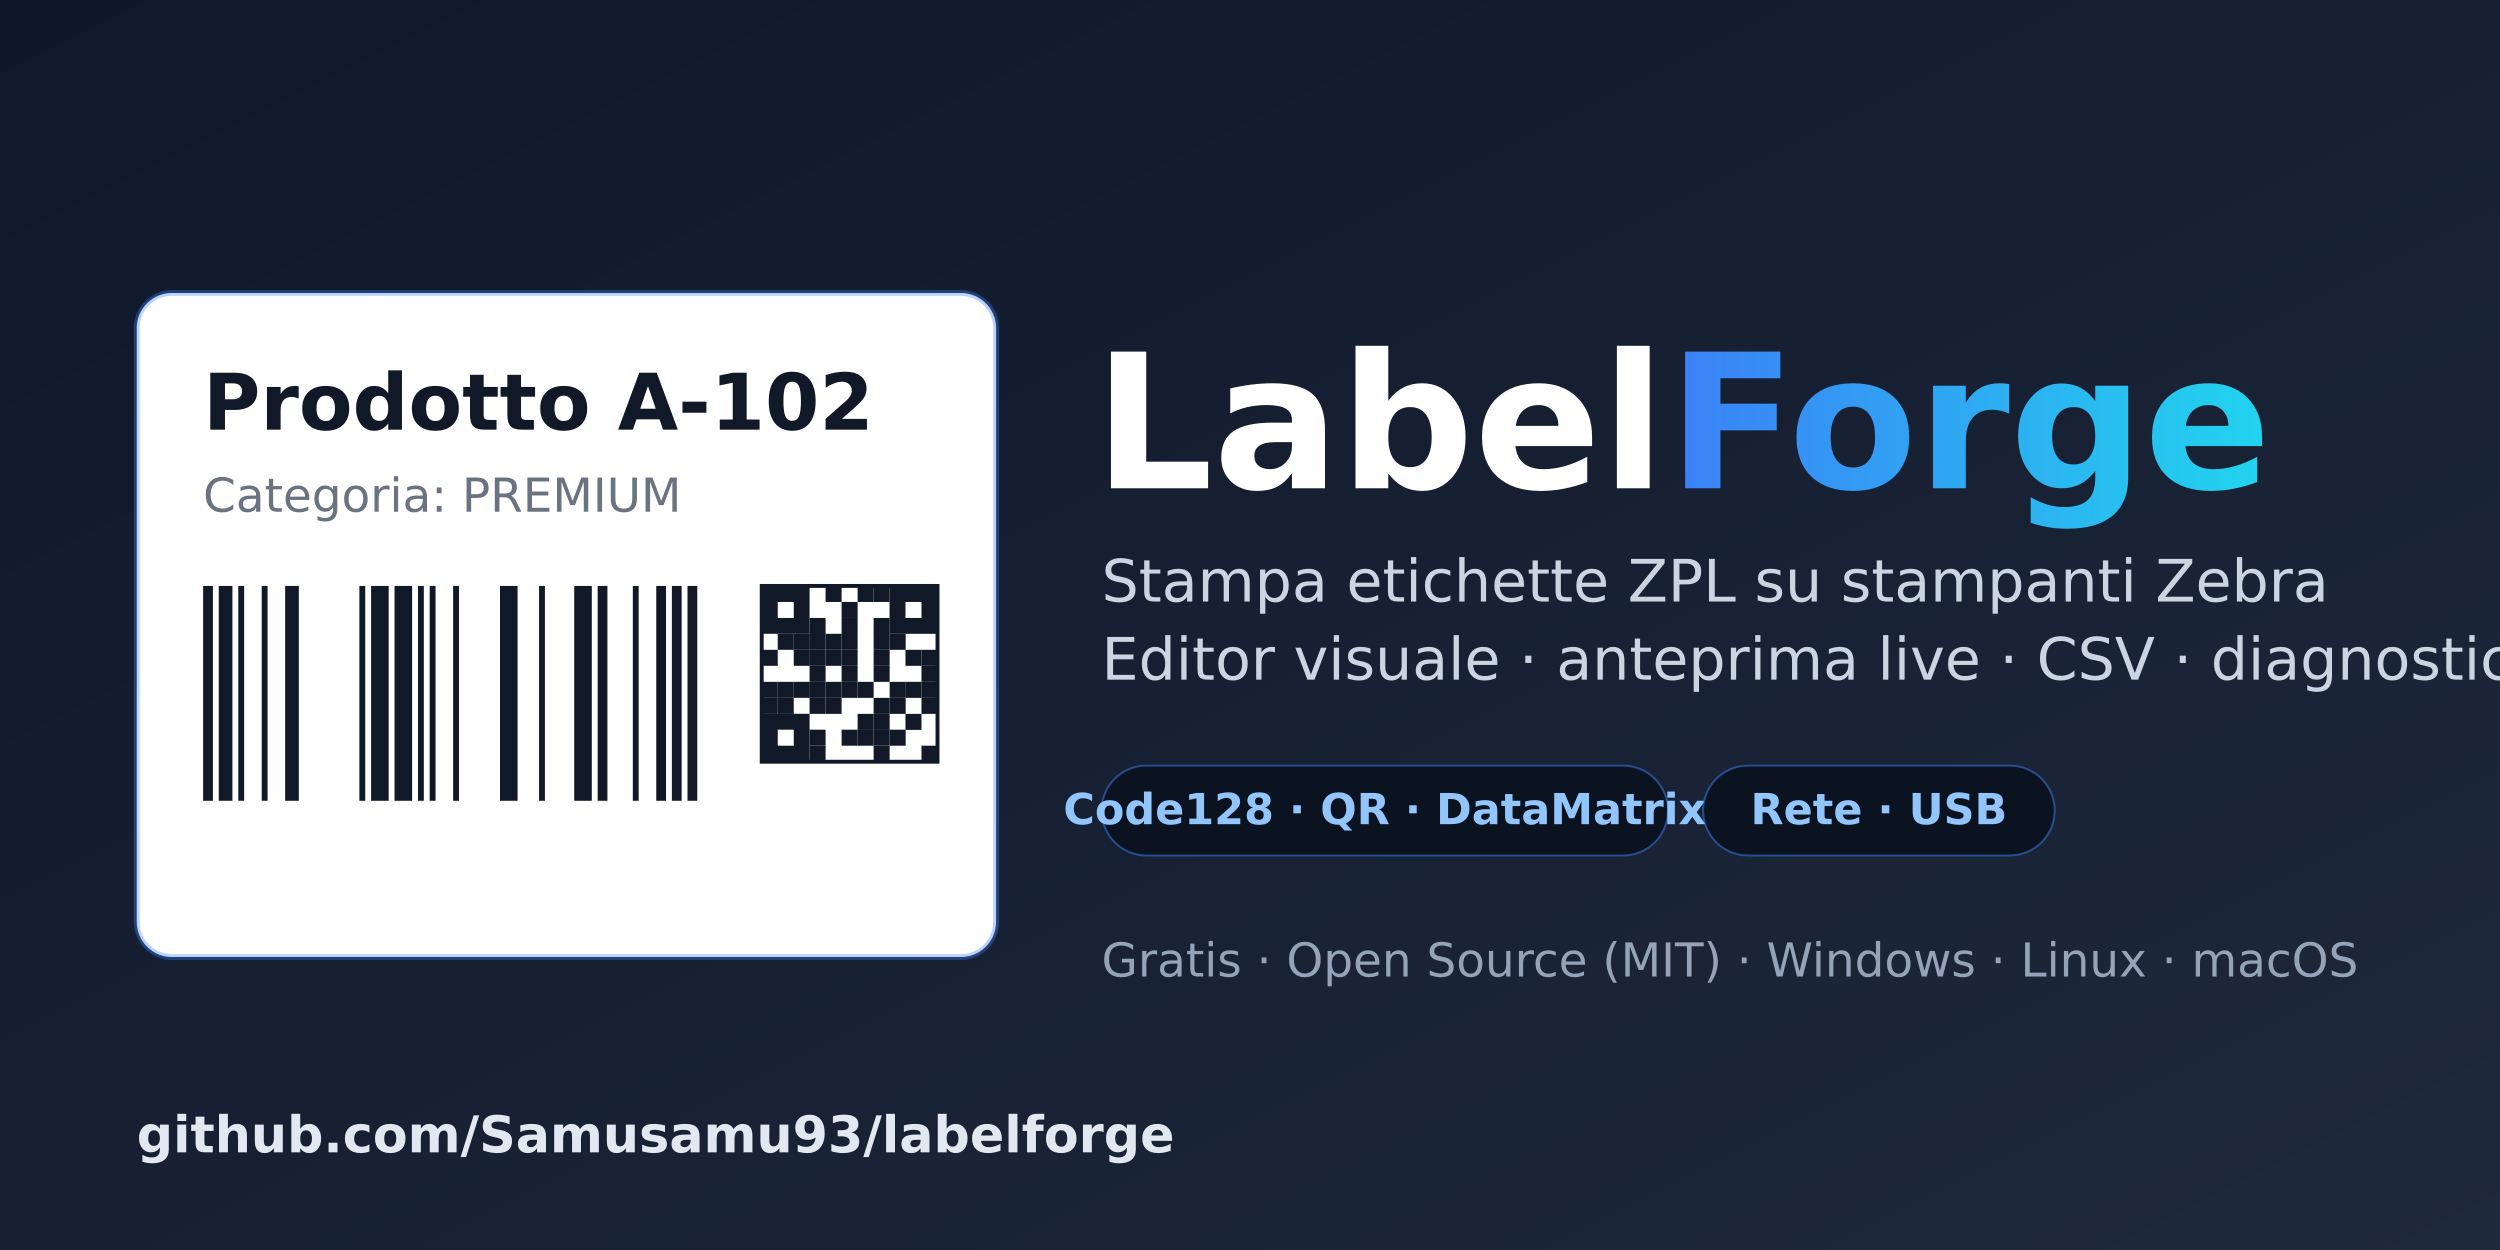
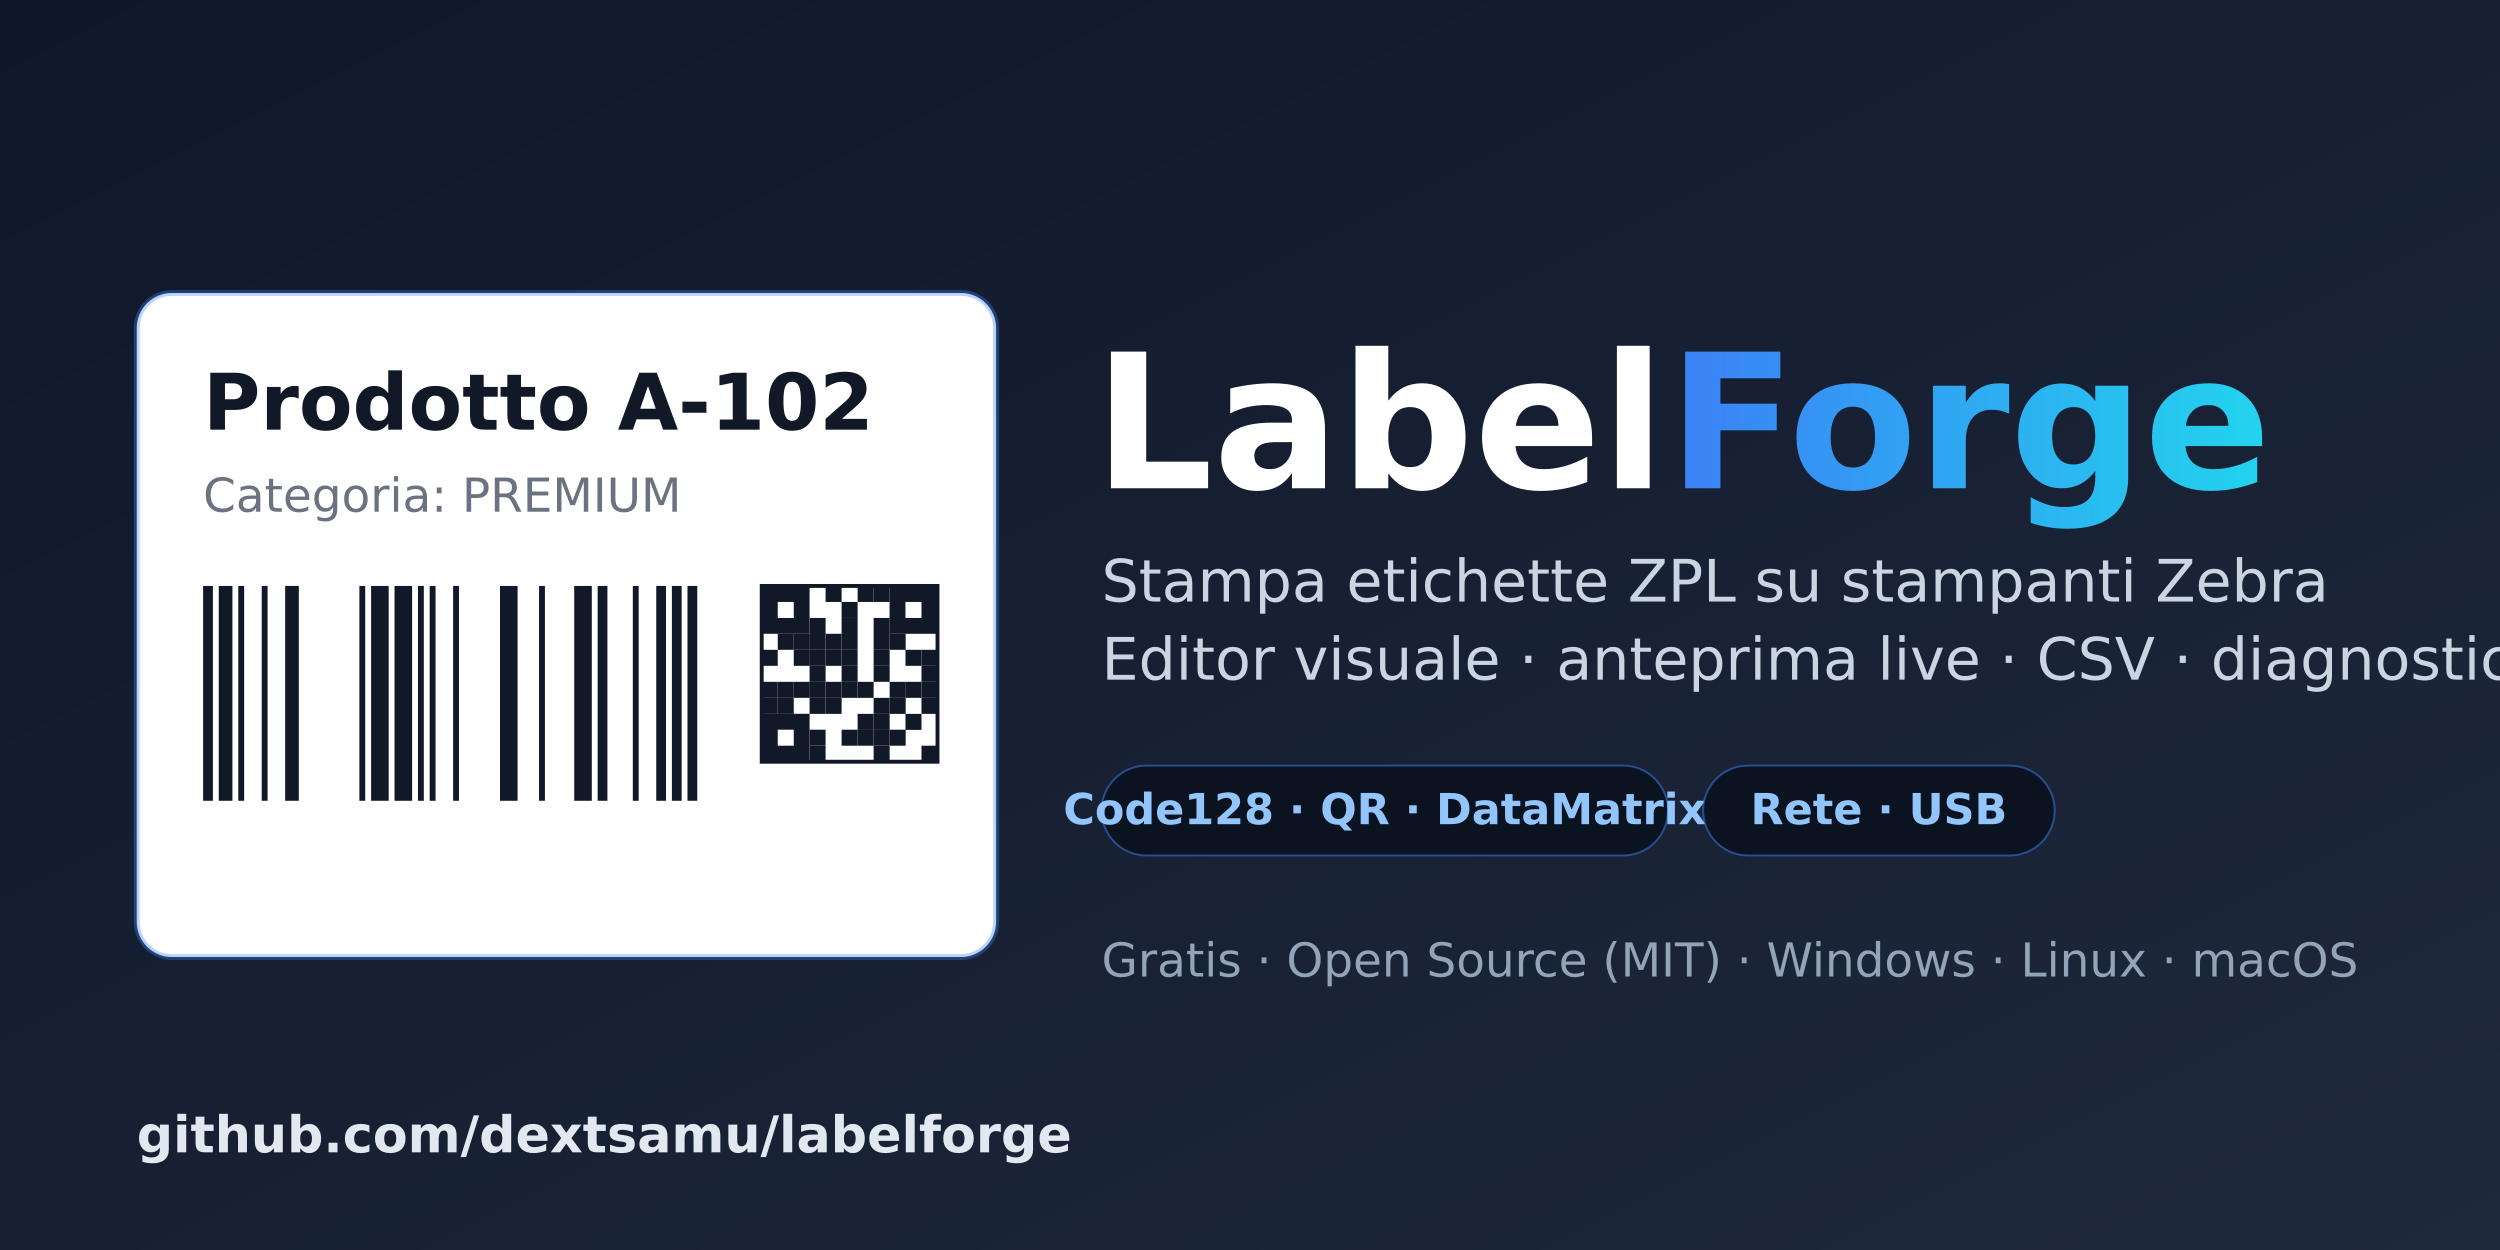
<svg xmlns="http://www.w3.org/2000/svg" width="1280" height="640" viewBox="0 0 1280 640" font-family="DejaVu Sans, Arial, sans-serif">
  <defs>
    <linearGradient id="bg" x1="0" y1="0" x2="1" y2="1">
      <stop offset="0" stop-color="#0f172a" />
      <stop offset="1" stop-color="#1e293b" />
    </linearGradient>
    <linearGradient id="acc" x1="0" y1="0" x2="1" y2="0">
      <stop offset="0" stop-color="#3b82f6" />
      <stop offset="1" stop-color="#22d3ee" />
    </linearGradient>
  </defs>
  <rect width="1280" height="640" fill="url(#bg)" />
  <g transform="translate(70,150)">
    <rect x="0" y="0" width="440" height="340" rx="18" fill="#ffffff" />
    <rect x="0" y="0" width="440" height="340" rx="18" fill="none" stroke="#3b82f6" stroke-opacity="0.35" stroke-width="3" />
    <text x="34" y="70" font-size="40" font-weight="bold" fill="#111827">Prodotto A-102</text>
    <text x="34" y="112" font-size="24" fill="#6b7280">Categoria: PREMIUM</text>
    <g fill="#111827">
      <rect x="34" y="150" width="5" height="110" />
      <rect x="42" y="150" width="7" height="110" />
      <rect x="52" y="150" width="3" height="110" />
      <rect x="64" y="150" width="3" height="110" />
      <rect x="76" y="150" width="7" height="110" />
      <rect x="114" y="150" width="3" height="110" />
      <rect x="120" y="150" width="9" height="110" />
      <rect x="132" y="150" width="9" height="110" />
      <rect x="144" y="150" width="3" height="110" />
      <rect x="150" y="150" width="3" height="110" />
      <rect x="162" y="150" width="3" height="110" />
      <rect x="186" y="150" width="9" height="110" />
      <rect x="206" y="150" width="3" height="110" />
      <rect x="224" y="150" width="9" height="110" />
      <rect x="236" y="150" width="5" height="110" />
      <rect x="254" y="150" width="3" height="110" />
      <rect x="266" y="150" width="5" height="110" />
      <rect x="274" y="150" width="5" height="110" />
      <rect x="282" y="150" width="5" height="110" />
    </g>
    <rect x="320" y="150" width="90" height="90" fill="#fff" stroke="#111827" stroke-width="2" />
    <g fill="#111827">
      <rect x="352.7" y="150.0" width="8.2" height="8.2" />
      <rect x="369.1" y="150.0" width="8.2" height="8.2" />
      <rect x="377.3" y="150.0" width="8.2" height="8.2" />
      <rect x="360.9" y="158.2" width="8.2" height="8.2" />
      <rect x="344.5" y="166.4" width="8.2" height="8.2" />
      <rect x="360.9" y="166.4" width="8.2" height="8.2" />
      <rect x="377.3" y="166.4" width="8.2" height="8.2" />
      <rect x="328.2" y="174.5" width="8.2" height="8.2" />
      <rect x="336.4" y="174.5" width="8.2" height="8.2" />
      <rect x="344.5" y="174.5" width="8.2" height="8.2" />
      <rect x="352.7" y="174.5" width="8.2" height="8.2" />
      <rect x="360.9" y="174.5" width="8.2" height="8.2" />
      <rect x="377.3" y="174.5" width="8.2" height="8.2" />
      <rect x="385.5" y="174.5" width="8.2" height="8.2" />
      <rect x="320.0" y="182.7" width="8.2" height="8.2" />
      <rect x="336.4" y="182.7" width="8.2" height="8.2" />
      <rect x="344.5" y="182.7" width="8.2" height="8.2" />
      <rect x="352.7" y="182.7" width="8.2" height="8.2" />
      <rect x="360.9" y="182.7" width="8.2" height="8.2" />
      <rect x="377.3" y="182.7" width="8.2" height="8.2" />
      <rect x="393.6" y="182.7" width="8.2" height="8.2" />
      <rect x="401.8" y="182.7" width="8.2" height="8.2" />
      <rect x="344.5" y="190.9" width="8.2" height="8.2" />
      <rect x="360.9" y="190.9" width="8.2" height="8.2" />
      <rect x="377.3" y="190.9" width="8.2" height="8.2" />
      <rect x="401.8" y="190.9" width="8.2" height="8.2" />
      <rect x="320.0" y="199.1" width="8.2" height="8.2" />
      <rect x="328.2" y="199.1" width="8.2" height="8.2" />
      <rect x="336.4" y="199.1" width="8.2" height="8.2" />
      <rect x="344.5" y="199.1" width="8.2" height="8.2" />
      <rect x="352.7" y="199.1" width="8.2" height="8.2" />
      <rect x="360.9" y="199.1" width="8.2" height="8.2" />
      <rect x="369.1" y="199.1" width="8.2" height="8.2" />
      <rect x="385.5" y="199.1" width="8.2" height="8.2" />
      <rect x="393.6" y="199.1" width="8.2" height="8.2" />
      <rect x="401.8" y="199.1" width="8.2" height="8.2" />
      <rect x="320.0" y="207.3" width="8.2" height="8.2" />
      <rect x="328.2" y="207.3" width="8.2" height="8.2" />
      <rect x="344.5" y="207.3" width="8.2" height="8.2" />
      <rect x="352.7" y="207.3" width="8.2" height="8.2" />
      <rect x="377.3" y="207.3" width="8.2" height="8.2" />
      <rect x="385.5" y="207.3" width="8.2" height="8.2" />
      <rect x="401.8" y="207.3" width="8.2" height="8.2" />
      <rect x="369.1" y="215.5" width="8.2" height="8.2" />
      <rect x="377.3" y="215.5" width="8.2" height="8.2" />
      <rect x="393.6" y="215.5" width="8.2" height="8.2" />
      <rect x="344.5" y="223.6" width="8.2" height="8.2" />
      <rect x="360.9" y="223.6" width="8.2" height="8.2" />
      <rect x="369.1" y="223.6" width="8.2" height="8.2" />
      <rect x="377.3" y="223.6" width="8.2" height="8.2" />
      <rect x="385.5" y="223.6" width="8.2" height="8.2" />
      <rect x="344.5" y="231.8" width="8.2" height="8.2" />
      <rect x="377.3" y="231.8" width="8.2" height="8.2" />
      <rect x="401.8" y="231.8" width="8.2" height="8.2" />
      <rect x="320" y="150" width="24.5" height="24.5" />
      <rect x="328.2" y="158.2" width="8.2" height="8.2" fill="#fff" />
      <rect x="385.455" y="150" width="24.5" height="24.5" />
      <rect x="393.6" y="158.2" width="8.2" height="8.2" fill="#fff" />
      <rect x="320" y="215.455" width="24.5" height="24.5" />
      <rect x="328.2" y="223.6" width="8.2" height="8.2" fill="#fff" />
    </g>
  </g>
  <text x="560" y="250" font-size="96" font-weight="bold" fill="#ffffff">Label</text>
  <text x="854" y="250" font-size="96" font-weight="bold" fill="url(#acc)">Forge</text>
  <text x="564" y="308" font-size="30" fill="#cbd5e1">Stampa etichette ZPL su stampanti Zebra</text>
  <text x="564" y="348" font-size="30" fill="#cbd5e1">Editor visuale · anteprima live · CSV · diagnostica</text>
  <g transform="translate(564,392)" font-size="22" font-weight="bold">
    <rect x="0" y="0" width="290" height="46" rx="23" fill="#0b1220" stroke="#3b82f6" stroke-opacity="0.5" />
    <text x="145" y="30" fill="#93c5fd" text-anchor="middle">Code128 · QR · DataMatrix</text>
    <rect x="308" y="0" width="180" height="46" rx="23" fill="#0b1220" stroke="#3b82f6" stroke-opacity="0.5" />
    <text x="398" y="30" fill="#93c5fd" text-anchor="middle">Rete · USB</text>
  </g>
  <text x="564" y="500" font-size="24" fill="#94a3b8">Gratis · Open Source (MIT) · Windows · Linux · macOS</text>
-   <text x="70" y="590" font-size="26" font-weight="bold" fill="#e2e8f0">github.com/Samusamu93/labelforge</text>
+   <text x="70" y="590" font-size="26" font-weight="bold" fill="#e2e8f0">github.com/dextsamu/labelforge</text>
</svg>
